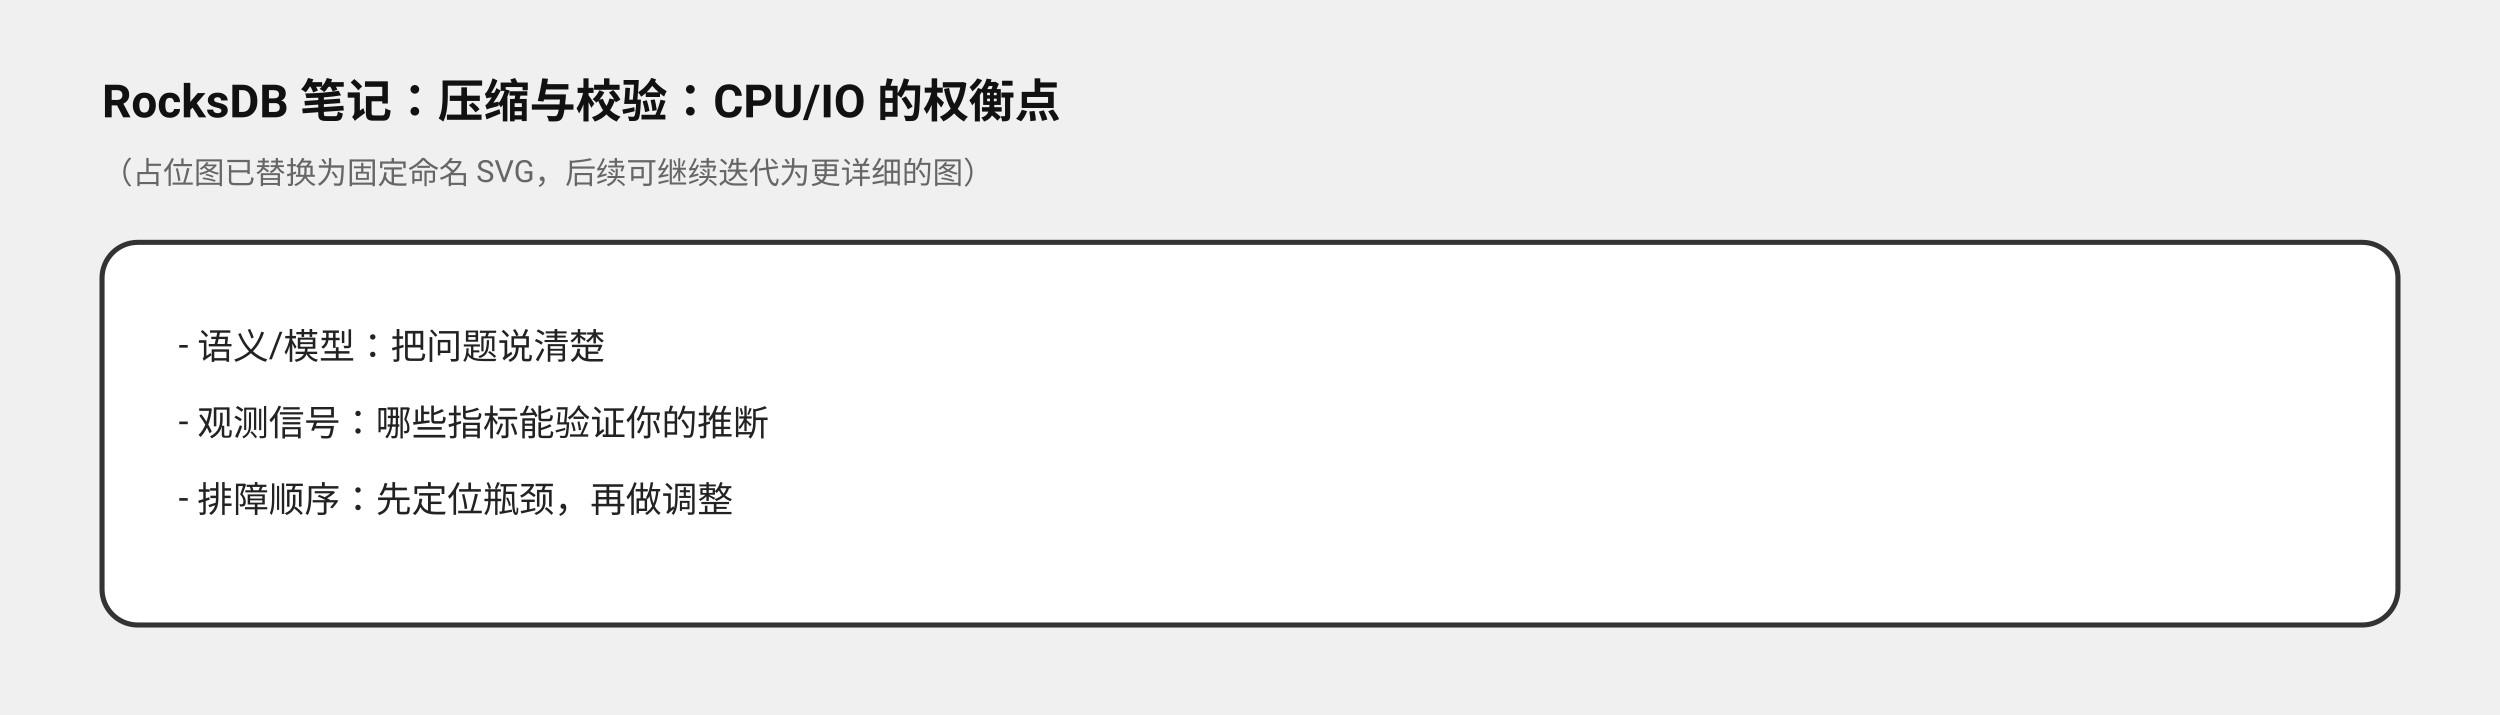
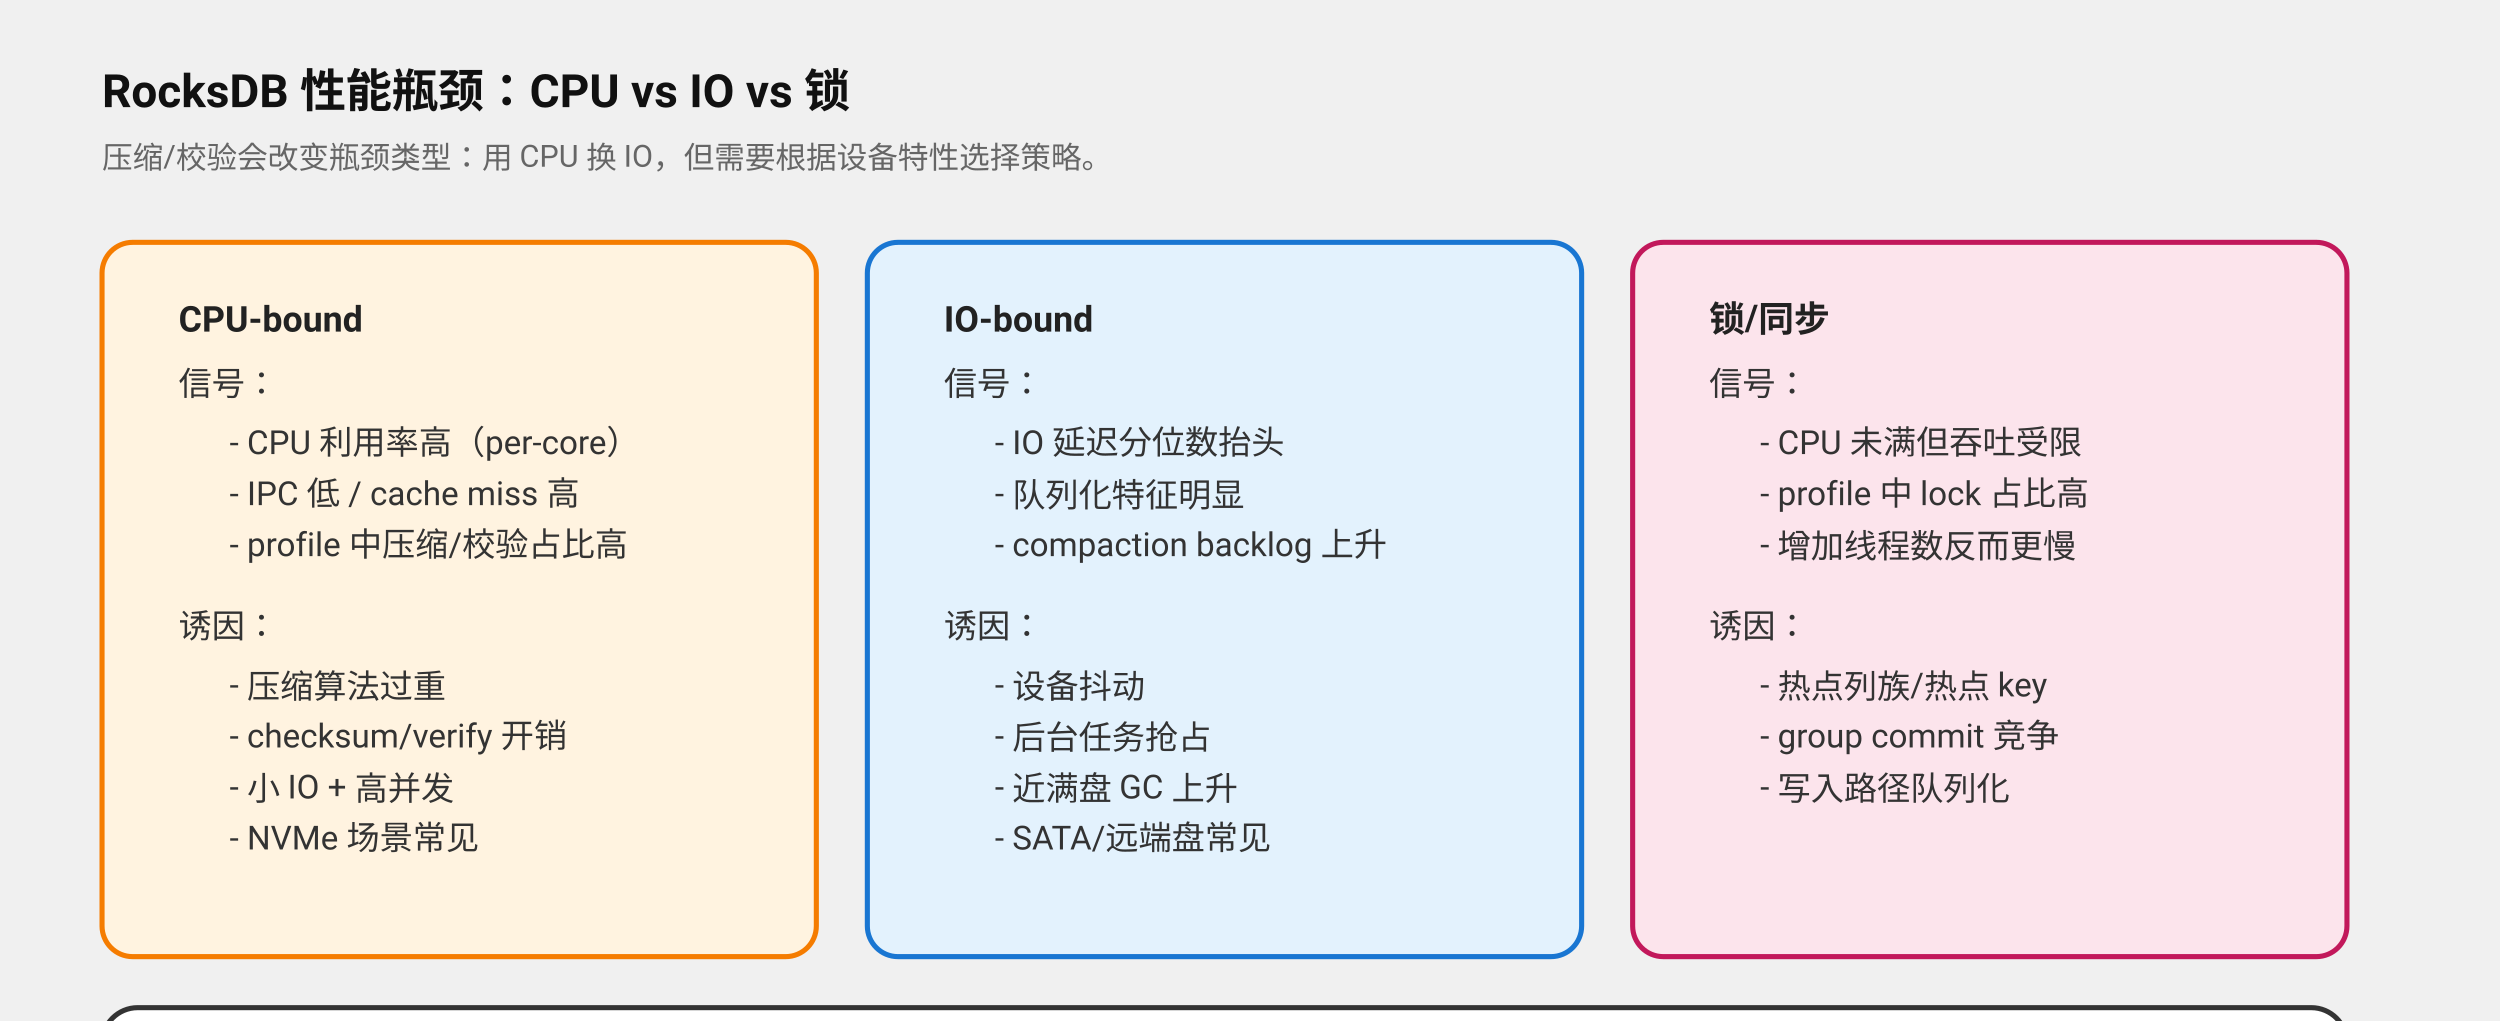
- <svg xmlns="http://www.w3.org/2000/svg" viewBox="0 0 980 280">
+ <svg xmlns="http://www.w3.org/2000/svg" viewBox="0 0 980 400">
  <defs>
    <style>
      .box{fill:#fff;stroke:#333;stroke-width:2;rx:14}
      .title{font:700 18px -apple-system,BlinkMacSystemFont,"Segoe UI",Roboto,Arial;fill:#111}
+       .h{font:600 14px -apple-system,BlinkMacSystemFont,"Segoe UI",Roboto,Arial;fill:#222}
+       .t{font:13px -apple-system,BlinkMacSystemFont,"Segoe UI",Roboto,Arial;fill:#333}
      .muted{font:12px -apple-system,BlinkMacSystemFont,"Segoe UI",Roboto,Arial;fill:#666}
-       .t{font:14px -apple-system,BlinkMacSystemFont,"Segoe UI",Roboto,Arial;fill:#222}
+       .arrow{stroke:#333;stroke-width:2;fill:none;marker-end:url(#m)}
+       .cpu{fill:#fff3e0;stroke:#f57c00;stroke-width:2;rx:12}
+       .io{fill:#e3f2fd;stroke:#1976d2;stroke-width:2;rx:12}
+       .lock{fill:#fce4ec;stroke:#c2185b;stroke-width:2;rx:12}
    </style>
+     <marker id="m" viewBox="0 0 10 10" refX="8" refY="5" markerWidth="7" markerHeight="7" orient="auto-start-reverse">
+       <path d="M 0 0 L 10 5 L 0 10 z" fill="#333" />
+     </marker>
  </defs>
-   <text class="title" x="40" y="46">RocksDB 笔记：压缩与校验：CPU/IO 的权衡点</text>
-   <text class="muted" x="40" y="72">（占位图已替换为固定命名 SVG，后续可继续迭代为更详细的图）</text>
-   <rect class="box" x="40" y="95" width="900" height="150" />
-   <text class="t" x="70" y="140">- 语义/模型：把问题说清楚</text>
-   <text class="t" x="70" y="170">- 观测信号：哪些指标能验证你的推断</text>
-   <text class="t" x="70" y="200">- 排障顺序：先定位瓶颈，再做调整</text>
+   <text class="title" x="40" y="42">RocksDB 性能瓶颈：CPU vs IO vs 锁</text>
+   <text class="muted" x="40" y="66">压缩/校验会改变瓶颈类型：用 CPU 换 IO，但需要根据设备特性选择策略。</text>
+   <rect class="cpu" x="40" y="95" width="280" height="280" />
+   <text class="h" x="70" y="130">CPU-bound</text>
+   <text class="t" x="70" y="155">信号：</text>
+   <text class="t" x="90" y="178">- CPU 利用率高（per-core）</text>
+   <text class="t" x="90" y="198">- IPC 低 / cache miss 高</text>
+   <text class="t" x="90" y="218">- profile 中压缩/校验占比高</text>
+   <text class="t" x="70" y="250">诱因：</text>
+   <text class="t" x="90" y="273">- 压缩算法过重</text>
+   <text class="t" x="90" y="293">- checksum/verify 开销</text>
+   <text class="t" x="90" y="313">- 小 IO + 高并发</text>
+   <text class="t" x="90" y="333">- NVMe 场景常见</text>
+   <rect class="io" x="340" y="95" width="280" height="280" />
+   <text class="h" x="370" y="130">IO-bound</text>
+   <text class="t" x="370" y="155">信号：</text>
+   <text class="t" x="390" y="178">- IO 延迟分位数抬头</text>
+   <text class="t" x="390" y="198">- 队列化特征明显</text>
+   <text class="t" x="390" y="218">- compaction backlog 上升</text>
+   <text class="t" x="370" y="250">诱因：</text>
+   <text class="t" x="390" y="273">- 设备抖动</text>
+   <text class="t" x="390" y="293">- 后台任务抢占</text>
+   <text class="t" x="390" y="313">- 近满盘 GC 上升</text>
+   <text class="t" x="390" y="333">- SATA/远端盘常见</text>
+   <rect class="lock" x="640" y="95" width="280" height="280" />
+   <text class="h" x="670" y="130">锁/同步</text>
+   <text class="t" x="670" y="155">信号：</text>
+   <text class="t" x="690" y="178">- CPU 未满但吞吐受限</text>
+   <text class="t" x="690" y="198">- profile 中 lock 占比高</text>
+   <text class="t" x="690" y="218">- 增加线程数反而更慢</text>
+   <text class="t" x="670" y="250">诱因：</text>
+   <text class="t" x="690" y="273">- 热点列族/热点 key</text>
+   <text class="t" x="690" y="293">- group commit 竞争</text>
+   <text class="t" x="690" y="313">- 写入路径队列化</text>
+   <rect class="box" x="40" y="395" width="880" height="50" />
+   <text class="h" x="70" y="425">排障顺序：先分桶（CPU/IO/锁）→ 再细化（具体指标）→ 最小 A/B 验证</text>
</svg>
